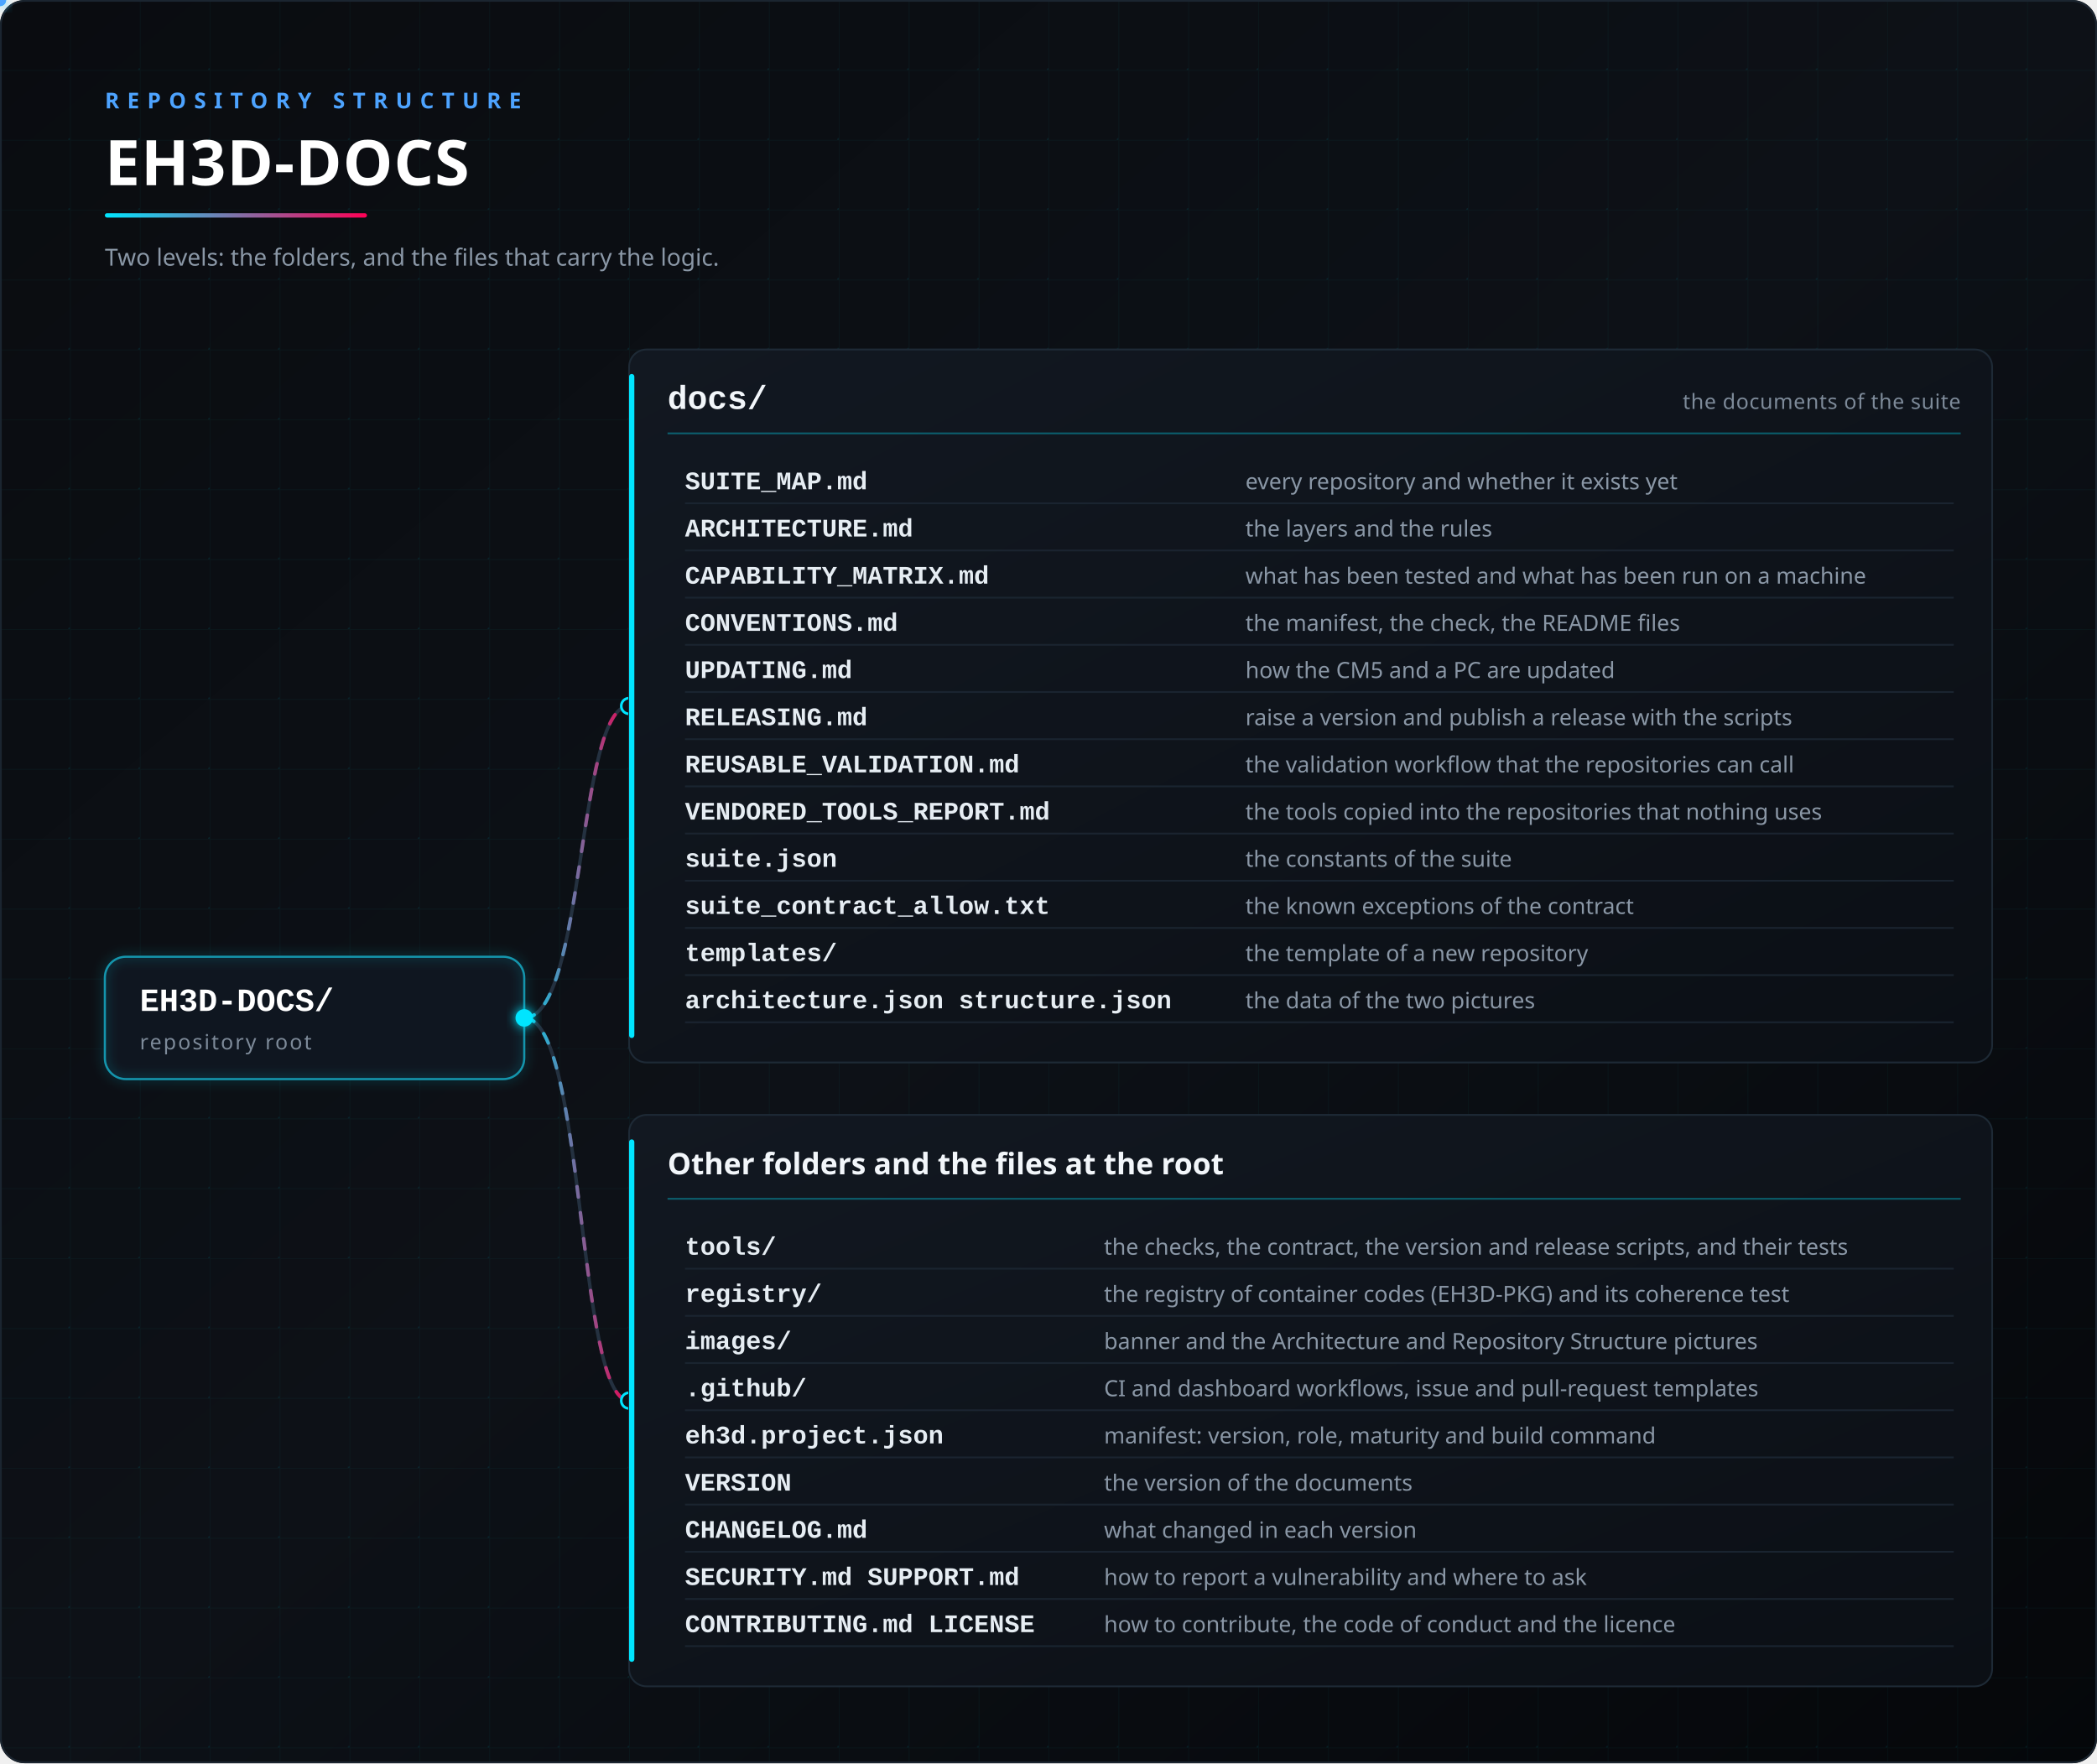
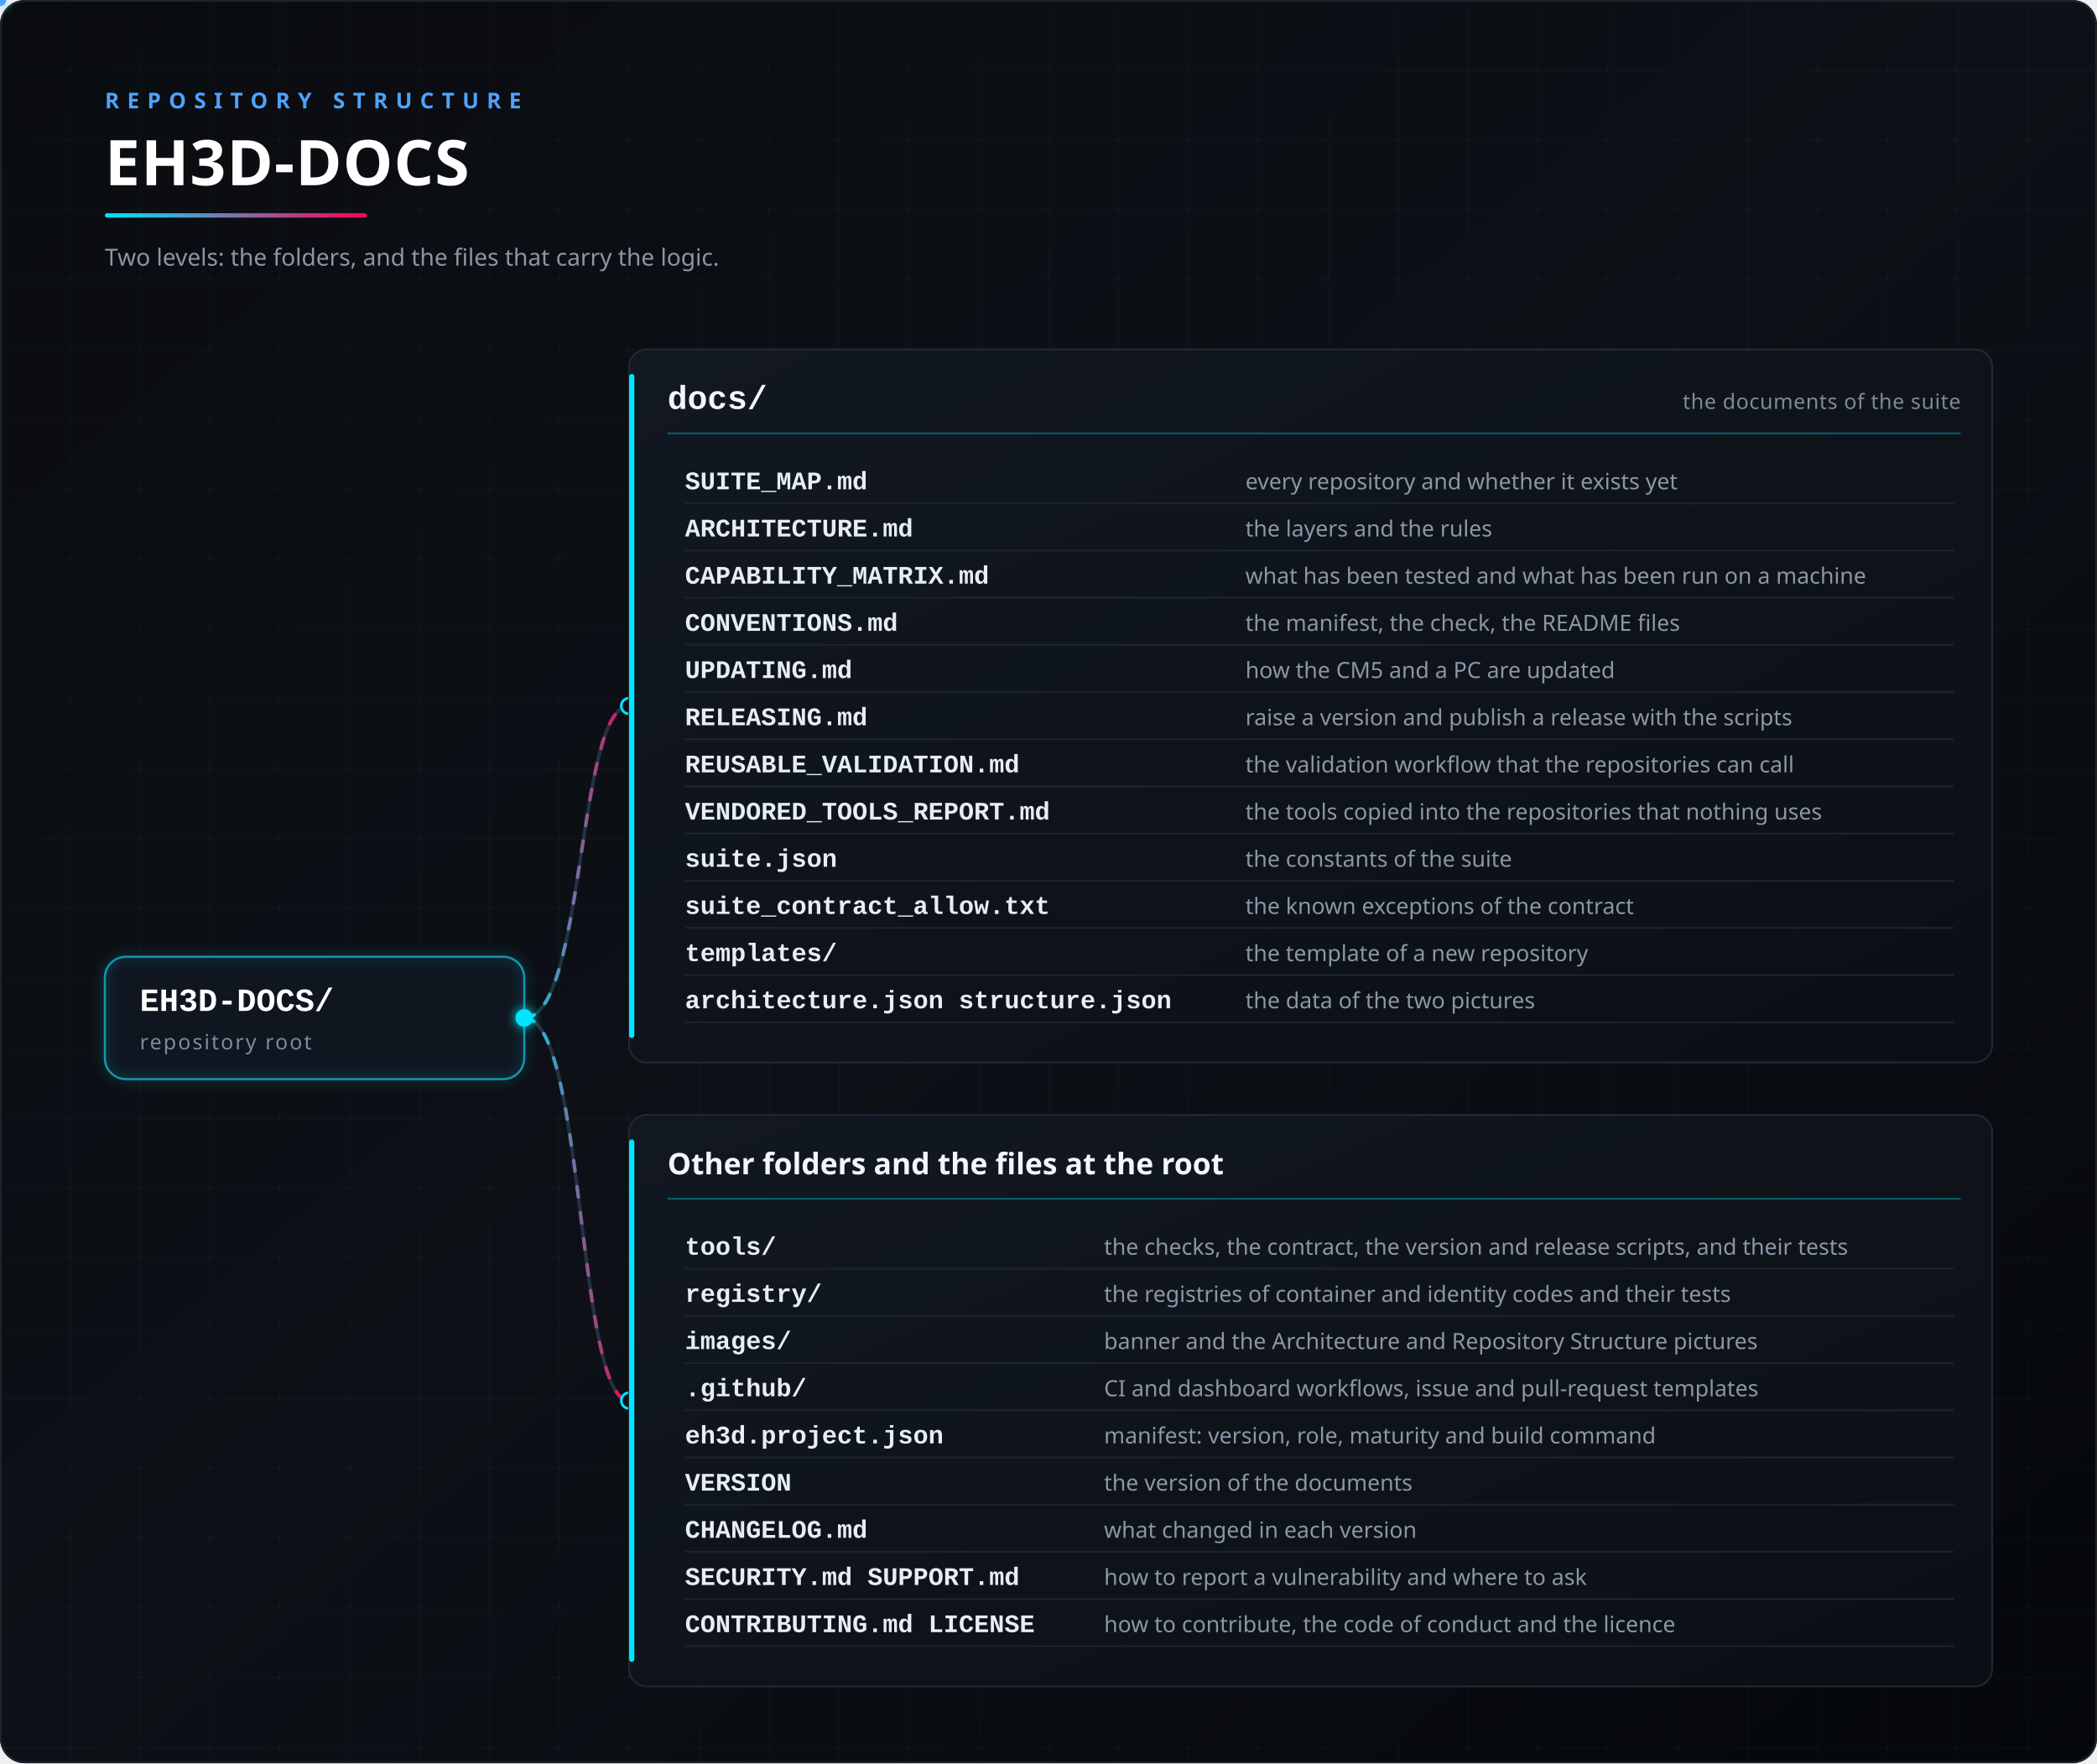
<svg xmlns="http://www.w3.org/2000/svg" viewBox="0 0 1200 1009" width="100%" role="img" aria-labelledby="t d">
  <defs>
    <linearGradient id="bg" x1="0" y1="0" x2="1" y2="1">
      <stop offset="0" stop-color="#0A0C10" />
      <stop offset="0.5" stop-color="#0D1117" />
      <stop offset="1" stop-color="#05070A" />
    </linearGradient>
    <linearGradient id="card" x1="0" y1="0" x2="1" y2="1">
      <stop offset="0" stop-color="#121821" />
      <stop offset="1" stop-color="#0B0F15" />
    </linearGradient>
    <linearGradient id="line" x1="0" y1="0" x2="1" y2="0">
      <stop offset="0" stop-color="#00E5FF" />
      <stop offset="1" stop-color="#FF0055" />
    </linearGradient>
    <filter id="glow" x="-50%" y="-50%" width="200%" height="200%">
      <feGaussianBlur stdDeviation="3" result="b" />
      <feMerge>
        <feMergeNode in="b" />
        <feMergeNode in="SourceGraphic" />
      </feMerge>
    </filter>
    <pattern id="grid" width="40" height="40" patternUnits="userSpaceOnUse">
      <path d="M40 0H0V40" fill="none" stroke="#00E5FF" stroke-opacity="0.035" />
      <circle cx="40" cy="40" r="1" fill="#00E5FF" fill-opacity="0.09" />
    </pattern>
  </defs>
  <rect width="1200" height="1009" rx="14" fill="url(#bg)" />
  <rect width="1200" height="1009" rx="14" fill="url(#grid)" />
  <rect x="0.5" y="0.5" width="1199" height="1008" rx="14" fill="none" stroke="#1B2530" />
  <text x="60" y="62" font-family="'Segoe UI','Noto Sans','Noto Sans CJK SC','Microsoft YaHei','Yu Gothic','Helvetica Neue',Helvetica,Arial,sans-serif" font-size="12.5" font-weight="600" fill="#4DA3FF" text-anchor="start" letter-spacing="4.5">REPOSITORY STRUCTURE</text>
  <text x="60" y="106" font-family="'Segoe UI','Noto Sans','Noto Sans CJK SC','Microsoft YaHei','Yu Gothic','Helvetica Neue',Helvetica,Arial,sans-serif" font-size="36" font-weight="700" fill="#FFFFFF" text-anchor="start" letter-spacing="0.5">EH3D-DOCS</text>
  <rect x="60" y="122" width="150" height="2.5" rx="1.25" fill="url(#line)">
    <animate attributeName="width" values="40;150;150" keyTimes="0;0.4;1" dur="3s" repeatCount="indefinite" />
  </rect>
  <text x="60" y="152" font-family="'Segoe UI','Noto Sans','Noto Sans CJK SC','Microsoft YaHei','Yu Gothic','Helvetica Neue',Helvetica,Arial,sans-serif" font-size="13.5" font-weight="400" fill="#8A97A6" text-anchor="start">Two levels: the folders, and the files that carry the logic.</text>
  <path id="c0" d="M300,582.5 C335,582.5 330,404 360,404" fill="none" stroke="#243140" stroke-width="2" />
  <path d="M300,582.5 C335,582.5 330,404 360,404" fill="none" stroke="url(#line)" stroke-width="2" stroke-linecap="round" stroke-dasharray="6 9" opacity="0.9">
    <animate attributeName="stroke-dashoffset" from="0" to="-30" dur="1.6s" repeatCount="indefinite" />
  </path>
  <circle cx="360" cy="404" r="4.5" fill="#0D1117" stroke="#00E5FF" stroke-width="1.5" />
  <path id="c1" d="M300,582.5 C335,582.5 330,801.5 360,801.5" fill="none" stroke="#243140" stroke-width="2" />
  <path d="M300,582.5 C335,582.5 330,801.5 360,801.5" fill="none" stroke="url(#line)" stroke-width="2" stroke-linecap="round" stroke-dasharray="6 9" opacity="0.9">
    <animate attributeName="stroke-dashoffset" from="0" to="-30" dur="1.6s" repeatCount="indefinite" />
  </path>
  <circle cx="360" cy="801.5" r="4.5" fill="#0D1117" stroke="#00E5FF" stroke-width="1.5" />
  <circle r="3.5" fill="#00E5FF" filter="url(#glow)">
    <animateMotion dur="3.4s" repeatCount="indefinite">
      <mpath href="#c0" />
    </animateMotion>
  </circle>
  <circle r="3.5" fill="#4DA3FF" filter="url(#glow)">
    <animateMotion dur="4.2s" repeatCount="indefinite">
      <mpath href="#c1" />
    </animateMotion>
  </circle>
  <rect x="60" y="547.5" width="240" height="70" rx="12" fill="#0F1620" stroke="#2A3A4C" stroke-width="1.2" />
  <rect x="60" y="547.5" width="240" height="70" rx="12" fill="none" stroke="#00E5FF" stroke-opacity="0.5" stroke-width="1.2" filter="url(#glow)">
    <animate attributeName="stroke-opacity" values="0.15;0.6;0.15" dur="3.6s" repeatCount="indefinite" />
  </rect>
  <text x="80" y="578.5" font-family="'JetBrains Mono','Cascadia Code','SFMono-Regular',Consolas,'Liberation Mono',monospace" font-size="18.5" font-weight="700" fill="#FFFFFF" text-anchor="start">EH3D-DOCS/</text>
  <text x="80" y="600.5" font-family="'Segoe UI','Noto Sans','Noto Sans CJK SC','Microsoft YaHei','Yu Gothic','Helvetica Neue',Helvetica,Arial,sans-serif" font-size="12" font-weight="400" fill="#7D8A99" text-anchor="start" letter-spacing="1">repository root</text>
  <circle cx="300" cy="582.5" r="5" fill="#00E5FF" filter="url(#glow)" />
  <rect x="360" y="200" width="780" height="408" rx="10" fill="url(#card)" stroke="#1E2A36" stroke-width="1" />
  <rect x="360" y="214" width="3" height="380" rx="1.5" fill="#00E5FF">
    <animate attributeName="opacity" values="0.55;1;0.55" dur="4s" begin="0s" repeatCount="indefinite" />
  </rect>
  <text x="382" y="234" font-family="'JetBrains Mono','Cascadia Code','SFMono-Regular',Consolas,'Liberation Mono',monospace" font-size="19" font-weight="700" fill="#F2F6FA" text-anchor="start">docs/</text>
  <text x="1122" y="234" font-family="'Segoe UI','Noto Sans','Noto Sans CJK SC','Microsoft YaHei','Yu Gothic','Helvetica Neue',Helvetica,Arial,sans-serif" font-size="12" font-weight="400" fill="#7D8A99" text-anchor="end" letter-spacing="0.3">the documents of the suite</text>
  <line x1="382" y1="248" x2="1122" y2="248" stroke="#00E5FF" stroke-opacity="0.35" stroke-width="1" />
  <text x="392" y="280" font-family="'JetBrains Mono','Cascadia Code','SFMono-Regular',Consolas,'Liberation Mono',monospace" font-size="14.5" font-weight="600" fill="#E6EDF3" text-anchor="start">SUITE_MAP.md</text>
  <text x="712.67" y="280" font-family="'Segoe UI','Noto Sans','Noto Sans CJK SC','Microsoft YaHei','Yu Gothic','Helvetica Neue',Helvetica,Arial,sans-serif" font-size="12.8" font-weight="400" fill="#8A97A6" text-anchor="start">every repository and whether it exists yet</text>
  <line x1="392" y1="288" x2="1118" y2="288" stroke="#1A2430" stroke-width="1" />
  <text x="392" y="307" font-family="'JetBrains Mono','Cascadia Code','SFMono-Regular',Consolas,'Liberation Mono',monospace" font-size="14.5" font-weight="600" fill="#E6EDF3" text-anchor="start">ARCHITECTURE.md</text>
  <text x="712.67" y="307" font-family="'Segoe UI','Noto Sans','Noto Sans CJK SC','Microsoft YaHei','Yu Gothic','Helvetica Neue',Helvetica,Arial,sans-serif" font-size="12.8" font-weight="400" fill="#8A97A6" text-anchor="start">the layers and the rules</text>
  <line x1="392" y1="315" x2="1118" y2="315" stroke="#1A2430" stroke-width="1" />
  <text x="392" y="334" font-family="'JetBrains Mono','Cascadia Code','SFMono-Regular',Consolas,'Liberation Mono',monospace" font-size="14.5" font-weight="600" fill="#E6EDF3" text-anchor="start">CAPABILITY_MATRIX.md</text>
  <text x="712.67" y="334" font-family="'Segoe UI','Noto Sans','Noto Sans CJK SC','Microsoft YaHei','Yu Gothic','Helvetica Neue',Helvetica,Arial,sans-serif" font-size="12.8" font-weight="400" fill="#8A97A6" text-anchor="start">what has been tested and what has been run on a machine</text>
  <line x1="392" y1="342" x2="1118" y2="342" stroke="#1A2430" stroke-width="1" />
  <text x="392" y="361" font-family="'JetBrains Mono','Cascadia Code','SFMono-Regular',Consolas,'Liberation Mono',monospace" font-size="14.5" font-weight="600" fill="#E6EDF3" text-anchor="start">CONVENTIONS.md</text>
  <text x="712.67" y="361" font-family="'Segoe UI','Noto Sans','Noto Sans CJK SC','Microsoft YaHei','Yu Gothic','Helvetica Neue',Helvetica,Arial,sans-serif" font-size="12.8" font-weight="400" fill="#8A97A6" text-anchor="start">the manifest, the check, the README files</text>
  <line x1="392" y1="369" x2="1118" y2="369" stroke="#1A2430" stroke-width="1" />
  <text x="392" y="388" font-family="'JetBrains Mono','Cascadia Code','SFMono-Regular',Consolas,'Liberation Mono',monospace" font-size="14.5" font-weight="600" fill="#E6EDF3" text-anchor="start">UPDATING.md</text>
  <text x="712.67" y="388" font-family="'Segoe UI','Noto Sans','Noto Sans CJK SC','Microsoft YaHei','Yu Gothic','Helvetica Neue',Helvetica,Arial,sans-serif" font-size="12.8" font-weight="400" fill="#8A97A6" text-anchor="start">how the CM5 and a PC are updated</text>
  <line x1="392" y1="396" x2="1118" y2="396" stroke="#1A2430" stroke-width="1" />
  <text x="392" y="415" font-family="'JetBrains Mono','Cascadia Code','SFMono-Regular',Consolas,'Liberation Mono',monospace" font-size="14.5" font-weight="600" fill="#E6EDF3" text-anchor="start">RELEASING.md</text>
  <text x="712.67" y="415" font-family="'Segoe UI','Noto Sans','Noto Sans CJK SC','Microsoft YaHei','Yu Gothic','Helvetica Neue',Helvetica,Arial,sans-serif" font-size="12.8" font-weight="400" fill="#8A97A6" text-anchor="start">raise a version and publish a release with the scripts</text>
  <line x1="392" y1="423" x2="1118" y2="423" stroke="#1A2430" stroke-width="1" />
  <text x="392" y="442" font-family="'JetBrains Mono','Cascadia Code','SFMono-Regular',Consolas,'Liberation Mono',monospace" font-size="14.5" font-weight="600" fill="#E6EDF3" text-anchor="start">REUSABLE_VALIDATION.md</text>
  <text x="712.67" y="442" font-family="'Segoe UI','Noto Sans','Noto Sans CJK SC','Microsoft YaHei','Yu Gothic','Helvetica Neue',Helvetica,Arial,sans-serif" font-size="12.8" font-weight="400" fill="#8A97A6" text-anchor="start">the validation workflow that the repositories can call</text>
  <line x1="392" y1="450" x2="1118" y2="450" stroke="#1A2430" stroke-width="1" />
  <text x="392" y="469" font-family="'JetBrains Mono','Cascadia Code','SFMono-Regular',Consolas,'Liberation Mono',monospace" font-size="14.5" font-weight="600" fill="#E6EDF3" text-anchor="start">VENDORED_TOOLS_REPORT.md</text>
  <text x="712.67" y="469" font-family="'Segoe UI','Noto Sans','Noto Sans CJK SC','Microsoft YaHei','Yu Gothic','Helvetica Neue',Helvetica,Arial,sans-serif" font-size="12.8" font-weight="400" fill="#8A97A6" text-anchor="start">the tools copied into the repositories that nothing uses</text>
  <line x1="392" y1="477" x2="1118" y2="477" stroke="#1A2430" stroke-width="1" />
  <text x="392" y="496" font-family="'JetBrains Mono','Cascadia Code','SFMono-Regular',Consolas,'Liberation Mono',monospace" font-size="14.5" font-weight="600" fill="#E6EDF3" text-anchor="start">suite.json</text>
  <text x="712.67" y="496" font-family="'Segoe UI','Noto Sans','Noto Sans CJK SC','Microsoft YaHei','Yu Gothic','Helvetica Neue',Helvetica,Arial,sans-serif" font-size="12.8" font-weight="400" fill="#8A97A6" text-anchor="start">the constants of the suite</text>
  <line x1="392" y1="504" x2="1118" y2="504" stroke="#1A2430" stroke-width="1" />
  <text x="392" y="523" font-family="'JetBrains Mono','Cascadia Code','SFMono-Regular',Consolas,'Liberation Mono',monospace" font-size="14.5" font-weight="600" fill="#E6EDF3" text-anchor="start">suite_contract_allow.txt</text>
  <text x="712.67" y="523" font-family="'Segoe UI','Noto Sans','Noto Sans CJK SC','Microsoft YaHei','Yu Gothic','Helvetica Neue',Helvetica,Arial,sans-serif" font-size="12.8" font-weight="400" fill="#8A97A6" text-anchor="start">the known exceptions of the contract</text>
  <line x1="392" y1="531" x2="1118" y2="531" stroke="#1A2430" stroke-width="1" />
  <text x="392" y="550" font-family="'JetBrains Mono','Cascadia Code','SFMono-Regular',Consolas,'Liberation Mono',monospace" font-size="14.5" font-weight="600" fill="#E6EDF3" text-anchor="start">templates/</text>
  <text x="712.67" y="550" font-family="'Segoe UI','Noto Sans','Noto Sans CJK SC','Microsoft YaHei','Yu Gothic','Helvetica Neue',Helvetica,Arial,sans-serif" font-size="12.8" font-weight="400" fill="#8A97A6" text-anchor="start">the template of a new repository</text>
  <line x1="392" y1="558" x2="1118" y2="558" stroke="#1A2430" stroke-width="1" />
  <text x="392" y="577" font-family="'JetBrains Mono','Cascadia Code','SFMono-Regular',Consolas,'Liberation Mono',monospace" font-size="14.5" font-weight="600" fill="#E6EDF3" text-anchor="start">architecture.json  structure.json</text>
  <text x="712.67" y="577" font-family="'Segoe UI','Noto Sans','Noto Sans CJK SC','Microsoft YaHei','Yu Gothic','Helvetica Neue',Helvetica,Arial,sans-serif" font-size="12.8" font-weight="400" fill="#8A97A6" text-anchor="start">the data of the two pictures</text>
  <line x1="392" y1="585" x2="1118" y2="585" stroke="#1A2430" stroke-width="1" />
  <rect x="360" y="638" width="780" height="327" rx="10" fill="url(#card)" stroke="#1E2A36" stroke-width="1" />
  <rect x="360" y="652" width="3" height="299" rx="1.5" fill="#00E5FF">
    <animate attributeName="opacity" values="0.55;1;0.55" dur="4s" begin="0.6s" repeatCount="indefinite" />
  </rect>
  <text x="382" y="672" font-family="'Segoe UI','Noto Sans','Noto Sans CJK SC','Microsoft YaHei','Yu Gothic','Helvetica Neue',Helvetica,Arial,sans-serif" font-size="17" font-weight="700" fill="#F2F6FA" text-anchor="start">Other folders and the files at the root</text>
  <line x1="382" y1="686" x2="1122" y2="686" stroke="#00E5FF" stroke-opacity="0.35" stroke-width="1" />
  <text x="392" y="718" font-family="'JetBrains Mono','Cascadia Code','SFMono-Regular',Consolas,'Liberation Mono',monospace" font-size="14.5" font-weight="600" fill="#E6EDF3" text-anchor="start">tools/</text>
  <text x="631.76" y="718" font-family="'Segoe UI','Noto Sans','Noto Sans CJK SC','Microsoft YaHei','Yu Gothic','Helvetica Neue',Helvetica,Arial,sans-serif" font-size="12.8" font-weight="400" fill="#8A97A6" text-anchor="start">the checks, the contract, the version and release scripts, and their tests</text>
  <line x1="392" y1="726" x2="1118" y2="726" stroke="#1A2430" stroke-width="1" />
  <text x="392" y="745" font-family="'JetBrains Mono','Cascadia Code','SFMono-Regular',Consolas,'Liberation Mono',monospace" font-size="14.5" font-weight="600" fill="#E6EDF3" text-anchor="start">registry/</text>
-   <text x="631.76" y="745" font-family="'Segoe UI','Noto Sans','Noto Sans CJK SC','Microsoft YaHei','Yu Gothic','Helvetica Neue',Helvetica,Arial,sans-serif" font-size="12.8" font-weight="400" fill="#8A97A6" text-anchor="start">the registry of container codes (EH3D-PKG) and its coherence test</text>
+   <text x="631.76" y="745" font-family="'Segoe UI','Noto Sans','Noto Sans CJK SC','Microsoft YaHei','Yu Gothic','Helvetica Neue',Helvetica,Arial,sans-serif" font-size="12.8" font-weight="400" fill="#8A97A6" text-anchor="start">the registries of container and identity codes and their tests</text>
  <line x1="392" y1="753" x2="1118" y2="753" stroke="#1A2430" stroke-width="1" />
  <text x="392" y="772" font-family="'JetBrains Mono','Cascadia Code','SFMono-Regular',Consolas,'Liberation Mono',monospace" font-size="14.5" font-weight="600" fill="#E6EDF3" text-anchor="start">images/</text>
  <text x="631.76" y="772" font-family="'Segoe UI','Noto Sans','Noto Sans CJK SC','Microsoft YaHei','Yu Gothic','Helvetica Neue',Helvetica,Arial,sans-serif" font-size="12.8" font-weight="400" fill="#8A97A6" text-anchor="start">banner and the Architecture and Repository Structure pictures</text>
  <line x1="392" y1="780" x2="1118" y2="780" stroke="#1A2430" stroke-width="1" />
  <text x="392" y="799" font-family="'JetBrains Mono','Cascadia Code','SFMono-Regular',Consolas,'Liberation Mono',monospace" font-size="14.5" font-weight="600" fill="#E6EDF3" text-anchor="start">.github/</text>
  <text x="631.76" y="799" font-family="'Segoe UI','Noto Sans','Noto Sans CJK SC','Microsoft YaHei','Yu Gothic','Helvetica Neue',Helvetica,Arial,sans-serif" font-size="12.8" font-weight="400" fill="#8A97A6" text-anchor="start">CI and dashboard workflows, issue and pull-request templates</text>
  <line x1="392" y1="807" x2="1118" y2="807" stroke="#1A2430" stroke-width="1" />
  <text x="392" y="826" font-family="'JetBrains Mono','Cascadia Code','SFMono-Regular',Consolas,'Liberation Mono',monospace" font-size="14.5" font-weight="600" fill="#E6EDF3" text-anchor="start">eh3d.project.json</text>
  <text x="631.76" y="826" font-family="'Segoe UI','Noto Sans','Noto Sans CJK SC','Microsoft YaHei','Yu Gothic','Helvetica Neue',Helvetica,Arial,sans-serif" font-size="12.8" font-weight="400" fill="#8A97A6" text-anchor="start">manifest: version, role, maturity and build command</text>
  <line x1="392" y1="834" x2="1118" y2="834" stroke="#1A2430" stroke-width="1" />
  <text x="392" y="853" font-family="'JetBrains Mono','Cascadia Code','SFMono-Regular',Consolas,'Liberation Mono',monospace" font-size="14.5" font-weight="600" fill="#E6EDF3" text-anchor="start">VERSION</text>
  <text x="631.76" y="853" font-family="'Segoe UI','Noto Sans','Noto Sans CJK SC','Microsoft YaHei','Yu Gothic','Helvetica Neue',Helvetica,Arial,sans-serif" font-size="12.8" font-weight="400" fill="#8A97A6" text-anchor="start">the version of the documents</text>
  <line x1="392" y1="861" x2="1118" y2="861" stroke="#1A2430" stroke-width="1" />
  <text x="392" y="880" font-family="'JetBrains Mono','Cascadia Code','SFMono-Regular',Consolas,'Liberation Mono',monospace" font-size="14.5" font-weight="600" fill="#E6EDF3" text-anchor="start">CHANGELOG.md</text>
  <text x="631.76" y="880" font-family="'Segoe UI','Noto Sans','Noto Sans CJK SC','Microsoft YaHei','Yu Gothic','Helvetica Neue',Helvetica,Arial,sans-serif" font-size="12.8" font-weight="400" fill="#8A97A6" text-anchor="start">what changed in each version</text>
  <line x1="392" y1="888" x2="1118" y2="888" stroke="#1A2430" stroke-width="1" />
  <text x="392" y="907" font-family="'JetBrains Mono','Cascadia Code','SFMono-Regular',Consolas,'Liberation Mono',monospace" font-size="14.5" font-weight="600" fill="#E6EDF3" text-anchor="start">SECURITY.md  SUPPORT.md</text>
  <text x="631.76" y="907" font-family="'Segoe UI','Noto Sans','Noto Sans CJK SC','Microsoft YaHei','Yu Gothic','Helvetica Neue',Helvetica,Arial,sans-serif" font-size="12.8" font-weight="400" fill="#8A97A6" text-anchor="start">how to report a vulnerability and where to ask</text>
  <line x1="392" y1="915" x2="1118" y2="915" stroke="#1A2430" stroke-width="1" />
  <text x="392" y="934" font-family="'JetBrains Mono','Cascadia Code','SFMono-Regular',Consolas,'Liberation Mono',monospace" font-size="14.5" font-weight="600" fill="#E6EDF3" text-anchor="start">CONTRIBUTING.md  LICENSE</text>
  <text x="631.76" y="934" font-family="'Segoe UI','Noto Sans','Noto Sans CJK SC','Microsoft YaHei','Yu Gothic','Helvetica Neue',Helvetica,Arial,sans-serif" font-size="12.8" font-weight="400" fill="#8A97A6" text-anchor="start">how to contribute, the code of conduct and the licence</text>
  <line x1="392" y1="942" x2="1118" y2="942" stroke="#1A2430" stroke-width="1" />
</svg>
